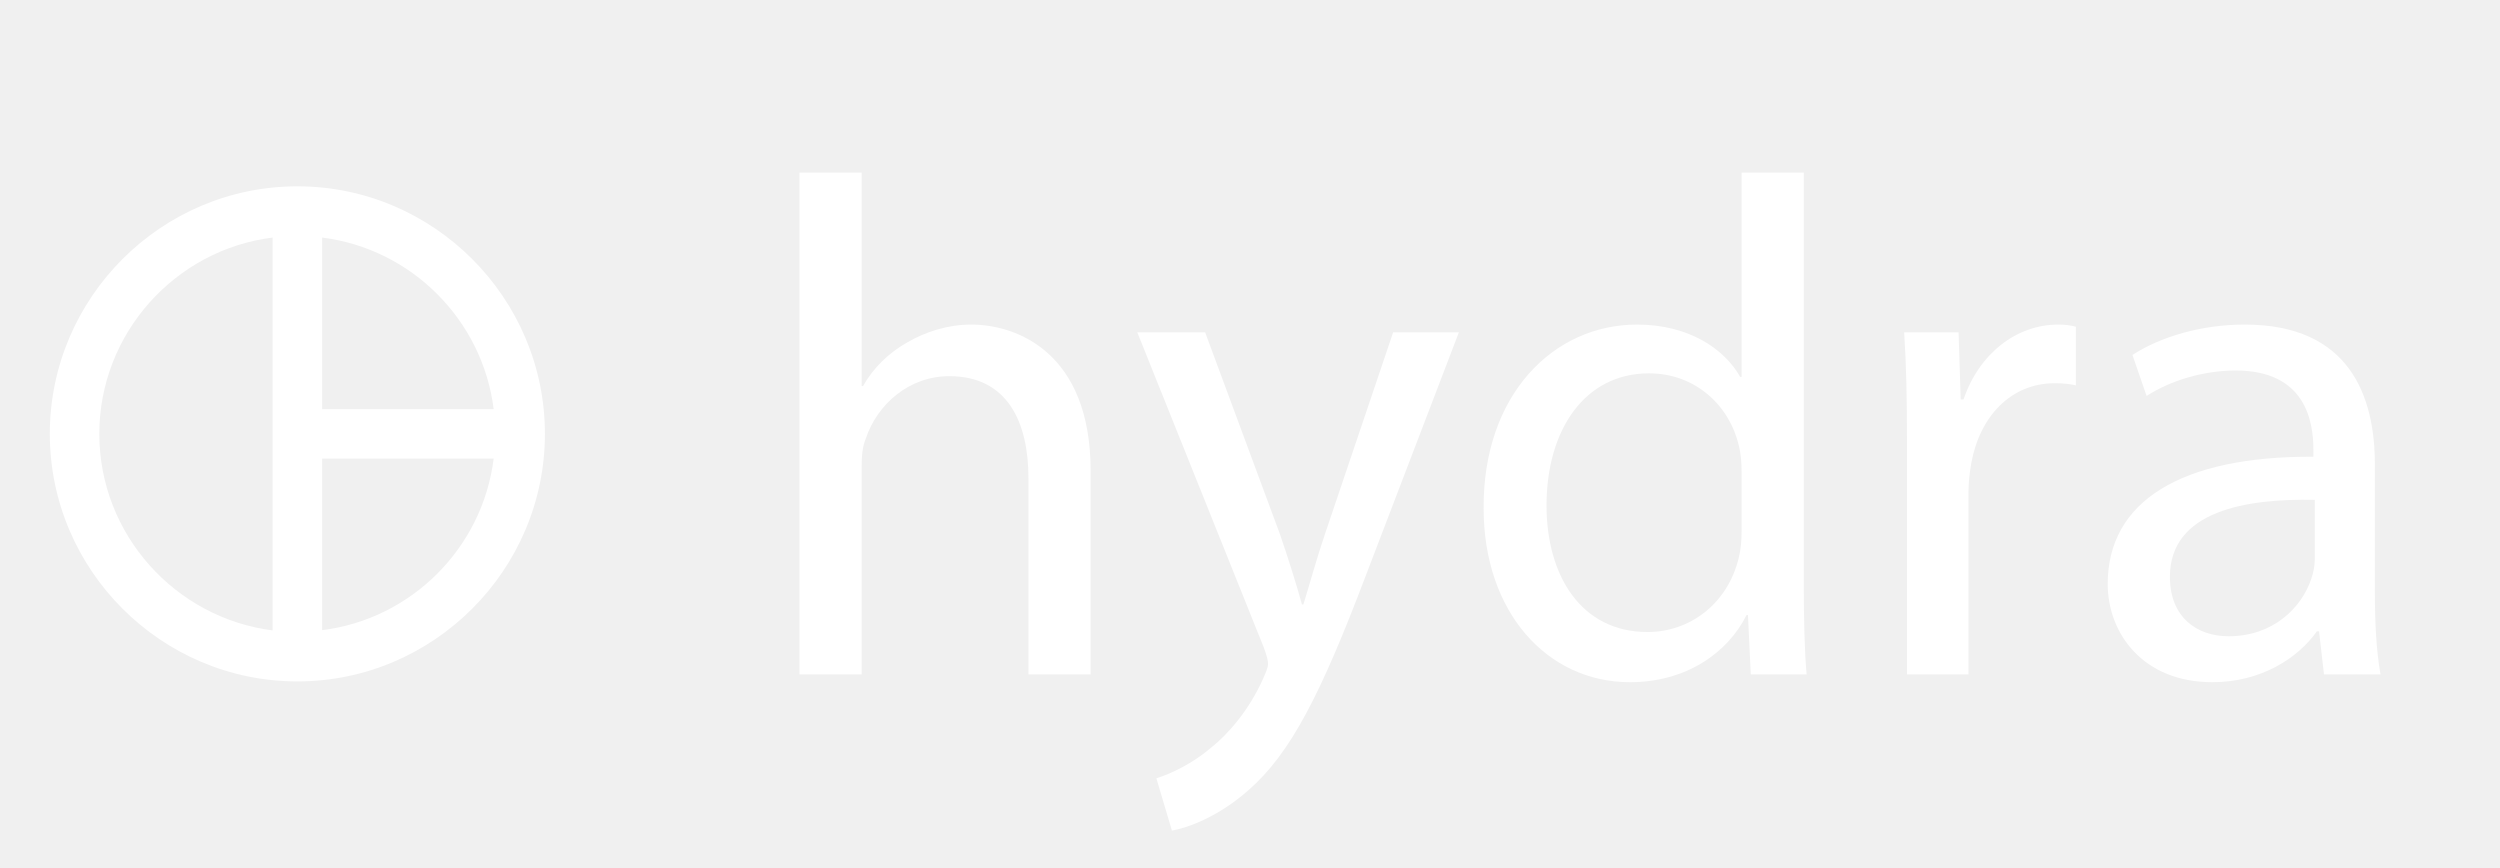
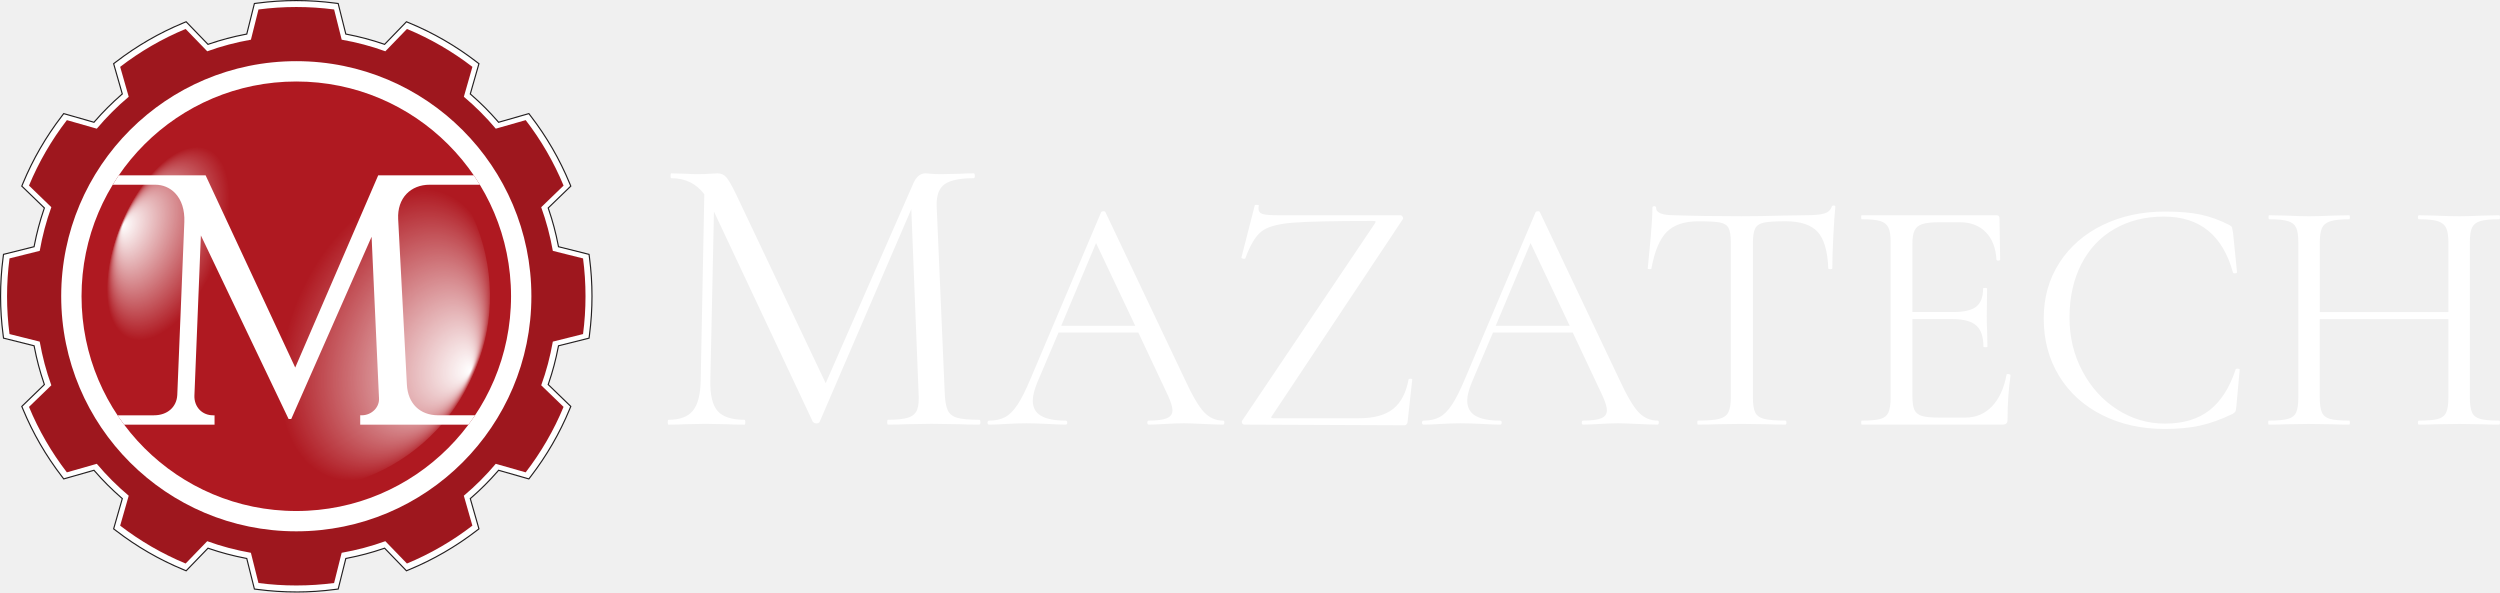
- <svg xmlns="http://www.w3.org/2000/svg" fill="#ffffff" width="357.25px" height="124px" viewBox="0 0 357.25 124">
-   <path d="M42.493,26.625C23.037,26.625,7.118,42.544,7.118,62s15.919,35.375,35.375,35.375S77.868,81.456,77.868,62 S61.949,26.625,42.493,26.625z M46.03,33.947c12.769,1.592,22.925,11.779,24.514,24.516H46.03V33.947z M14.193,62 c0-14.361,10.858-26.318,24.763-28.053v56.139C25.052,88.316,14.193,76.363,14.193,62z M46.03,90.051V65.537h24.514 C68.955,78.307,58.799,88.462,46.03,90.051z" />
-   <path d="M114.24,24.666h8.888v30.502h0.202c1.414-2.525,3.636-4.747,6.363-6.262 c2.626-1.516,5.757-2.525,9.09-2.525c6.564,0,17.068,4.04,17.068,20.906v29.088h-8.888V68.298c0-7.878-2.929-14.544-11.312-14.544 c-5.757,0-10.302,4.04-11.917,8.888c-0.505,1.212-0.606,2.525-0.606,4.242v29.491h-8.888V24.666z" />
-   <path d="M172.215,47.492l10.705,28.885c1.111,3.232,2.323,7.07,3.131,9.999h0.203 c0.908-2.929,1.918-6.666,3.131-10.2l9.695-28.684h9.393l-13.332,34.844c-6.362,16.766-10.705,25.351-16.765,30.603 c-4.343,3.838-8.686,5.354-10.908,5.757l-2.222-7.474c2.222-0.707,5.151-2.121,7.777-4.343c2.424-1.919,5.454-5.353,7.474-9.897 c0.404-0.909,0.707-1.616,0.707-2.121s-0.201-1.212-0.605-2.323l-18.079-45.045H172.215z" />
-   <path d="M257.761,24.666V83.75c0,4.343,0.101,9.292,0.404,12.625h-7.979l-0.403-8.483h-0.202 c-2.727,5.453-8.686,9.595-16.664,9.595c-11.817,0-20.907-9.999-20.907-24.846c-0.101-16.261,9.999-26.26,21.917-26.26 c7.474,0,12.523,3.535,14.745,7.474h0.202V24.666H257.761z M248.873,67.389c0-1.111-0.102-2.626-0.404-3.737 c-1.312-5.655-6.16-10.302-12.826-10.302c-9.191,0-14.645,8.08-14.645,18.887c0,9.898,4.848,18.079,14.442,18.079 c5.959,0,11.413-3.939,13.028-10.605c0.303-1.212,0.404-2.424,0.404-3.838V67.389z" />
-   <path d="M272.508,62.743c0-5.758-0.102-10.706-0.404-15.251h7.776l0.304,9.595h0.403 c2.222-6.565,7.575-10.706,13.534-10.706c1.01,0,1.717,0.102,2.524,0.303v8.383c-0.909-0.201-1.817-0.303-3.03-0.303 c-6.262,0-10.705,4.747-11.918,11.413c-0.201,1.212-0.403,2.626-0.403,4.141v26.058h-8.786V62.743z" />
-   <path d="M332.098,96.375l-0.707-6.161h-0.304c-2.727,3.838-7.979,7.272-14.948,7.272 c-9.896,0-14.947-6.969-14.947-14.039c0-11.816,10.504-18.28,29.391-18.18v-1.01c0-4.04-1.111-11.312-11.109-11.312 c-4.545,0-9.292,1.413-12.727,3.636l-2.02-5.858c4.04-2.626,9.898-4.343,16.059-4.343c14.947,0,18.584,10.201,18.584,19.998v18.28 c0,4.242,0.201,8.383,0.808,11.716H332.098z M330.784,71.429c-9.696-0.202-20.704,1.515-20.704,11.009 c0,5.757,3.838,8.483,8.383,8.483c6.362,0,10.402-4.04,11.816-8.181c0.303-0.909,0.505-1.919,0.505-2.828V71.429z" />
+ <svg xmlns="http://www.w3.org/2000/svg" xmlns:xlink="http://www.w3.org/1999/xlink" viewBox="0 0 2164.28 512.99" version="1.1" id="svg43">
+   <path fill="#e5e5e5" d="M848.76 365.5c0 1.4-.35 2.1-1.04 2.1-7.2 0-12.88-.1-17.05-.35l-24-.35-22.27.35c-3.7.23-8.93.35-15.66.35-.47 0-.7-.7-.7-2.1s.23-2.1.7-2.1c7.88 0 13.75-.64 17.57-1.9 3.83-1.27 6.38-3.54 7.66-6.8 1.27-3.25 1.68-8.35 1.22-15.3l-6.26-158.34-79.34 184.1c-.47.93-1.4 1.4-2.78 1.4-1.16 0-2.2-.46-3.13-1.4l-85.6-182-3.13 146.5c-.23 12.3 1.85 21 6.26 26.1 4.4 5.1 12.18 7.66 23.32 7.66.46 0 .7.7.7 2.1s-.23 2.1-.7 2.1c-6.5 0-11.48-.1-14.96-.35l-18.8-.35-18.1.35c-3.25.23-7.9.35-13.92.35-.47 0-.7-.7-.7-2.1s.23-2.1.7-2.1c9.74 0 16.76-2.6 21.05-7.83s6.55-13.86 6.8-25.93l3.13-161.47c-6.96-9.28-16.48-13.92-28.54-13.92-.47 0-.7-.7-.7-2.1s.23-2.1.7-2.1l12.88.35c2.32.23 5.57.35 9.74.35s7.7-.1 10.6-.35c2.9-.23 5.16-.35 6.8-.35 3 0 5.5 1.1 7.48 3.3s4.8 7.13 8.53 14.8l77.6 163.56 75.86-172.96c2.55-5.8 6.03-8.7 10.44-8.7 1.16 0 2.84.12 5.05.35 2.2.23 5.16.35 8.87.35l16.36-.35c2.55-.23 6.38-.35 11.48-.35.7 0 1.04.7 1.04 2.1s-.35 2.1-1.04 2.1c-11.6 0-19.9 1.7-24.88 5.05-5 3.37-7.37 9.7-7.13 18.97l6.96 161.12c.23 7.2 1.1 12.4 2.6 15.66s4.23 5.45 8.18 6.6c3.94 1.16 10.32 1.74 19.14 1.74.67-.01 1.02.7 1 2.1l.01-.01zm211.18.36c0 1.16-.4 1.74-1.16 1.74-3.67 0-9.38-.2-17.1-.58s-13.34-.58-16.82-.58c-4.25 0-9.67.2-16.24.58-6.2.4-10.92.58-14.2.58-.78 0-1.16-.58-1.16-1.74s.38-1.74 1.16-1.74c7.15 0 12.37-.67 15.66-2.03 3.3-1.35 4.93-3.67 4.93-6.96 0-2.7-1.26-6.86-3.77-12.47l-25.8-54.8H916.4l-18.27 42.92c-2.7 6.57-4.06 11.9-4.06 15.95 0 6 2.37 10.4 7.1 13.2 4.74 2.8 11.84 4.2 21.32 4.2.96 0 1.45.58 1.45 1.74s-.5 1.74-1.45 1.74c-3.48 0-8.5-.2-15.08-.58-7.35-.4-13.73-.58-19.14-.58-5.03 0-10.83.2-17.4.58-5.8.4-10.63.58-14.5.58-.96 0-1.45-.58-1.45-1.74s.5-1.74 1.45-1.74c5.4 0 10-1 13.78-3.04 3.77-2.03 7.34-5.6 10.73-10.73 3.38-5.12 7.1-12.52 11.17-22.2l61.2-144.42c.38-.58 1.06-.87 2.03-.87s1.55.3 1.74.87l68.44 144.13c6.57 14.3 12.18 23.92 16.82 28.86 4.64 4.93 10.15 7.4 16.53 7.4.76 0 1.15.58 1.15 1.74h-.02v-.01zm-141.24-83.8h64.1l-33.93-71.63-30.17 71.63zm271.44-88.47c.58-.97.82-1.6.72-1.88-.1-.3-.82-.44-2.17-.44-34.42 0-57.9.53-70.47 1.6s-21.37 3.62-26.4 7.7c-5.03 4.06-9.57 11.7-13.63 22.9 0 .4-.4.58-1.16.58-.58 0-1.16-.15-1.74-.44s-.78-.53-.58-.72l11.6-45.24c0-.2.4-.3 1.16-.3 1.93 0 2.7.3 2.32.87-.2.58-.3 1.35-.3 2.32 0 2.32 1.1 3.87 3.33 4.64s6.7 1.16 13.5 1.16h105.85c.96 0 1.7.48 2.17 1.45s.44 1.74-.14 2.32l-112.8 169.65c-.77.97-1.06 1.6-.87 1.88s.87.44 2.03.44h73.95c12.95 0 22.8-2.7 29.58-8.12 6.76-5.4 11.2-13.92 13.34-25.52.2-.38.77-.58 1.74-.58.96 0 1.45.2 1.45.58l-4.06 36.83c0 .58-.24 1.2-.72 1.88-.5.68-1.12 1.02-1.9 1.02l-138.62-.58c-.97 0-1.65-.44-2.03-1.3-.4-.87-.3-1.7.3-2.46l114.55-170.23h0zm245.9 172.27c0 1.16-.4 1.74-1.16 1.74-3.67 0-9.38-.2-17.1-.58s-13.34-.58-16.82-.58c-4.25 0-9.67.2-16.24.58-6.2.4-10.92.58-14.2.58-.78 0-1.16-.58-1.16-1.74s.38-1.74 1.16-1.74c7.15 0 12.37-.67 15.66-2.03 3.3-1.35 4.93-3.67 4.93-6.96 0-2.7-1.26-6.86-3.77-12.47l-25.8-54.8h-69.02l-18.27 42.92c-2.7 6.57-4.06 11.9-4.06 15.95 0 6 2.37 10.4 7.1 13.2 4.74 2.8 11.84 4.2 21.32 4.2.96 0 1.45.58 1.45 1.74s-.5 1.74-1.45 1.74c-3.48 0-8.5-.2-15.08-.58-7.35-.4-13.73-.58-19.14-.58-5.03 0-10.83.2-17.4.58-5.8.4-10.63.58-14.5.58-.96 0-1.45-.58-1.45-1.74s.5-1.74 1.45-1.74c5.4 0 10-1 13.78-3.04 3.77-2.03 7.34-5.6 10.73-10.73 3.38-5.12 7.1-12.52 11.17-22.2l61.2-144.42c.38-.58 1.06-.87 2.03-.87s1.55.3 1.74.87l68.44 144.13c6.57 14.3 12.18 23.92 16.82 28.86 4.64 4.93 10.15 7.4 16.53 7.4.76 0 1.15.58 1.15 1.74h-.04v-.01zm-141.23-83.8h64.1l-33.9-71.65-30.16 71.63-.04.02zm148.05-81.22c-6.1 6.2-10.5 16.72-13.2 31.6 0 .4-.53.58-1.6.58s-1.6-.2-1.6-.58l2.6-27.26c.96-11.2 1.45-19.62 1.45-25.23 0-.97.53-1.45 1.6-1.45s1.6.48 1.6 1.45c0 4.25 5.22 6.38 15.66 6.38 16.43.58 35.86.87 58.3.87 11.4 0 23.5-.2 36.25-.58l19.72-.3c6.96 0 12.13-.48 15.5-1.45 3.38-.96 5.56-2.9 6.53-5.8.2-.77.77-1.16 1.74-1.16s1.45.4 1.45 1.16c-.58 5.6-1.16 14.1-1.74 25.52s-.87 20.7-.87 27.84c0 .4-.58.58-1.74.58s-1.74-.2-1.74-.58c-.58-15.08-3.67-25.67-9.28-31.75-5.6-6.1-14.9-9.13-27.84-9.13-8.7 0-14.9.4-18.56 1.16s-6.2 2.42-7.54 4.93c-1.36 2.5-2.03 6.77-2.03 12.76v133.7c0 6 .67 10.34 2.03 13.05 1.35 2.7 3.96 4.54 7.83 5.5 3.86.97 9.96 1.45 18.27 1.45.58 0 .87.58.87 1.74s-.3 1.74-.87 1.74c-6.38 0-11.5-.1-15.37-.3l-22.62-.3-21.75.3c-3.87.2-9.18.3-15.95.3-.4 0-.58-.58-.58-1.74s.2-1.74.58-1.74c8.3 0 14.4-.48 18.27-1.45 3.87-.96 6.53-2.85 7.97-5.65 1.45-2.8 2.18-7.1 2.18-12.9V209.84c0-6-.68-10.2-2.03-12.62-1.36-2.42-3.87-3.96-7.54-4.64-3.67-.67-9.86-1-18.56-1-12.17 0-21.3 3.1-27.4 9.28l.01-.01zm295.36 122.96c.58 0 1.1.1 1.6.3s.73.48.73.87c-1.74 12.18-2.6 24.94-2.6 38.28 0 1.55-.34 2.66-1 3.33-.68.68-1.9 1.02-3.62 1.02H1611.8c-.4 0-.58-.58-.58-1.74s.2-1.74.58-1.74c7.35 0 12.7-.48 16.1-1.45 3.38-.96 5.7-2.85 6.96-5.65 1.25-2.8 1.88-7.1 1.88-12.9v-134.3c0-5.8-.63-10.05-1.88-12.76-1.26-2.7-3.58-4.6-6.96-5.65-3.4-1.06-8.75-1.6-16.1-1.6-.4 0-.58-.58-.58-1.74s.2-1.74.58-1.74h116.58c1.74 0 2.6.87 2.6 2.6l.58 35.67c0 .58-.5.92-1.45 1.02-.97.1-1.55-.15-1.74-.73-.58-10.25-3.67-18.22-9.28-23.92s-13.05-8.56-22.33-8.56h-17.7c-6.77 0-11.75.53-14.93 1.6-3.2 1.06-5.42 2.9-6.67 5.5-1.26 2.6-1.88 6.53-1.88 11.75v58.87h35.38c9.28 0 15.9-1.54 19.87-4.64 3.96-3.1 5.95-8.3 5.95-15.66 0-.38.58-.58 1.74-.58s1.74.2 1.74.58l-.3 23.5c0 5.6.1 9.86.3 12.76l.3 13.92c0 .4-.58.58-1.74.58s-1.74-.2-1.74-.58c0-8.5-2.08-14.6-6.24-18.27s-11.07-5.5-20.74-5.5h-34.5v66.7c0 5.42.58 9.38 1.74 11.9s3.3 4.25 6.38 5.22 7.92 1.45 14.5 1.45h23.2c9.28 0 17-3.3 23.2-9.86 6.18-6.57 10.34-15.66 12.47-27.26-.01-.4.38-.6 1.15-.6h-.02zM1905 185.77c8.3 1.74 16.62 4.74 24.94 9 1.35.77 2.12 1.45 2.32 2.03s.48 2.03.87 4.35l3.48 34.5c0 .58-.54.92-1.6 1-1.07.1-1.7-.14-1.9-.72-8.9-32.3-28.8-48.43-59.74-48.43-16.24 0-30.55 3.58-42.92 10.73-12.38 7.15-21.95 17.35-28.7 30.6-6.77 13.25-10.15 28.67-10.15 46.26 0 16.82 3.72 32.24 11.17 46.25 7.44 14.02 17.5 25.08 30.16 33.2s26.44 12.18 41.33 12.18c15.85 0 28.7-3.87 38.57-11.6s17.4-19.52 22.62-35.38c0-.38.48-.58 1.45-.58 1.35 0 2.03.3 2.03.87l-2.9 31.9c-.2 2.32-.48 3.77-.87 4.35s-1.16 1.26-2.32 2.03c-10.05 4.83-19.48 8.22-28.27 10.15-8.8 1.93-18.9 2.9-30.3 2.9-20.3 0-38.43-4-54.38-12.04-15.95-8.02-28.38-19.28-37.27-33.78s-13.34-31.13-13.34-49.88c0-18.17 4.54-34.26 13.63-48.28 9.08-14.02 21.6-24.9 37.55-32.63s33.88-11.6 53.8-11.6c12.17 0 22.4.87 30.73 2.6v.02h.01zm259.24 180.1c0 1.16-.3 1.74-.87 1.74-6 0-10.73-.1-14.2-.3l-20-.3-21.46.3c-3.3.2-7.83.3-13.63.3-.58 0-.87-.58-.87-1.74s.3-1.74.87-1.74c7.54 0 13.05-.48 16.53-1.45 3.48-.96 5.85-2.85 7.1-5.65s1.88-7.1 1.88-12.9v-67.86h-111.36v67.86c0 5.8.62 10.1 1.88 12.9 1.25 2.8 3.62 4.7 7.1 5.65 3.48.97 9 1.45 16.53 1.45.38 0 .58.58.58 1.74s-.2 1.74-.58 1.74c-6 0-10.73-.1-14.2-.3l-20.88-.3-20 .3c-3.48.2-8.32.3-14.5.3-.4 0-.58-.58-.58-1.74s.2-1.74.58-1.74c7.34 0 12.8-.48 16.38-1.45 3.58-.96 6-2.85 7.25-5.65s1.88-7.1 1.88-12.9v-134.3c0-5.8-.63-10.05-1.88-12.76-1.26-2.7-3.62-4.6-7.1-5.65-3.48-1.06-8.9-1.6-16.24-1.6-.4 0-.58-.58-.58-1.74s.2-1.74.58-1.74l14.8.3c8.12.4 14.6.58 19.43.58 5.6 0 12.66-.2 21.17-.58l13.92-.3c.38 0 .58.58.58 1.74s-.2 1.74-.58 1.74c-7.35 0-12.8.58-16.38 1.74s-6 3.14-7.25 5.94c-1.26 2.8-1.88 7.1-1.88 12.9v59.74h111.36V210.4c0-5.8-.63-10.1-1.88-12.9-1.26-2.8-3.62-4.8-7.1-5.94-3.48-1.16-9-1.74-16.53-1.74-.58 0-.87-.58-.87-1.74s.3-1.74.87-1.74l13.63.3c8.5.4 15.66.58 21.46.58 5.22 0 11.9-.2 20-.58l14.2-.3c.58 0 .87.58.87 1.74s-.3 1.74-.87 1.74c-7.35 0-12.76.53-16.24 1.6-3.48 1.06-5.85 2.95-7.1 5.65-1.26 2.7-1.88 6.96-1.88 12.76V344.1c0 5.8.62 10.1 1.88 12.9 1.25 2.8 3.62 4.7 7.1 5.65 3.48.97 8.9 1.45 16.24 1.45.6 0 .88.58.88 1.74l-.04.03z" id="path9" style="fill:#ffffff;fill-opacity:1" />
+   <path fill="#fff" stroke="#231f20" stroke-miterlimit="10" d="M256.5 512.47a258.01 258.01 0 0 1-33.46-2.18l-2.8-.36-6.62-26.45-1.28-.25c-10.62-2.05-21.07-4.82-31.05-8.24l-1.22-.42-18.92 19.56-2.6-1.08c-20.66-8.56-40.15-19.84-57.94-33.52l-2.23-1.7 7.5-26.2-.98-.85a233.43 233.43 0 0 1-22.68-22.68l-.85-.98-26.2 7.48-1.7-2.23c-13.68-17.8-24.96-37.3-33.52-57.94l-1.08-2.6 19.56-18.92-.42-1.23c-3.42-9.96-6.2-20.4-8.24-31.05l-.25-1.28-26.46-6.62-.36-2.8a256.39 256.39 0 0 1-2.2-33.46c0-11.13.73-22.4 2.18-33.47l.36-2.8 26.46-6.62.25-1.28c2.05-10.63 4.83-21.07 8.25-31.03l.42-1.23-19.56-18.92 1.08-2.6c8.56-20.65 19.84-40.15 33.52-57.94l1.7-2.23 26.2 7.5.85-.98c7-8.04 14.64-15.67 22.68-22.68l.98-.85-7.5-26.2 2.23-1.7c17.8-13.68 37.3-24.96 57.94-33.52l2.6-1.08 18.92 19.56 1.23-.42c9.96-3.42 20.4-6.2 31.05-8.24l1.28-.25 6.62-26.45 2.8-.36C234.14 1.23 245.3.5 256.5.5s22.37.73 33.46 2.18l2.8.36 6.62 26.45 1.28.25c10.64 2.05 21.08 4.83 31.05 8.24l1.23.42 18.92-19.56 2.6 1.08c20.65 8.56 40.15 19.84 57.94 33.52l2.23 1.7-7.5 26.2.98.85a233.43 233.43 0 0 1 22.68 22.68l.85.98 26.2-7.5 1.7 2.23c13.68 17.8 24.96 37.3 33.52 57.94l1.08 2.6-19.56 18.92.42 1.23c3.42 9.96 6.2 20.4 8.25 31.05l.25 1.27 26.45 6.62.36 2.8c1.45 11.06 2.18 22.32 2.18 33.47s-.73 22.4-2.18 33.46l-.36 2.8-26.45 6.62-.25 1.27c-2.05 10.64-4.83 21.1-8.25 31.05l-.42 1.23 19.56 18.92-1.08 2.6c-8.56 20.66-19.84 40.15-33.52 57.94l-1.7 2.23-26.2-7.48-.85.98a233.43 233.43 0 0 1-22.68 22.68l-.98.85 7.5 26.2-2.23 1.7c-17.8 13.68-37.3 24.96-57.94 33.52l-2.6 1.08-18.92-19.56-1.22.42c-9.98 3.42-20.43 6.2-31.05 8.24l-1.28.25-6.62 26.45-2.8.36c-11.08 1.46-22.34 2.2-33.47 2.2v-.02z" id="path11" />
+   <circle fill="#af1921" cx="256.5" cy="256.47" r="198.44" id="circle13" />
+   <circle fill="none" stroke="#fff" stroke-width="25.048" cx="256.5" cy="256.47" r="198.44" id="circle15" />
+   <radialGradient id="A" cx="1645.507" cy="831.172" r="60.26" fx="1703.184" fy="831.158" gradientTransform="matrix(1.9895 0.8546 -1.3673 3.1832 -1844.624 -3780.206)" gradientUnits="userSpaceOnUse">
+     <stop offset="0" stop-color="#fff" id="stop17" />
+     <stop offset=".635" stop-color="#fff" stop-opacity="0" id="stop19" />
+   </radialGradient>
+   <path fill="url(#A)" d="M415.78 204.17c-15.77-48.13-51.2-84.28-94.48-102.54L190.7 411.4c36.06 15.22 77.54 18.03 117.65 4.9 88.25-28.93 136.35-123.9 107.43-212.13z" id="path22" />
+   <radialGradient id="B" cx="3448.67" cy="1013.307" r="38.78" fx="3485.789" fy="1013.299" gradientTransform="matrix(-1.983 -0.8203 -1.6455 3.9766 8686.3 -975.422)" gradientUnits="userSpaceOnUse">
+     <stop offset="0" stop-color="#fff" id="stop24" />
+     <stop offset=".531" stop-color="#fff" stop-opacity="0" id="stop26" />
+   </radialGradient>
+   <path fill="url(#B)" d="M182.97 106c45.2-22.43 95.44-22.45 138.33-4.4L190.7 411.4c-35.75-15.05-66.4-42.65-84.73-80.43-40.34-83.13-5.86-183.84 77-224.96V106z" id="path29" />
+   <path fill="#9e171e" d="M468.56 179.37l19.34-18.7c-8.45-20.4-19.52-39.42-32.8-56.67l-25.9 7.4a226.76 226.76 0 0 0-27.63-27.63l7.4-25.9c-17.25-13.27-36.28-24.34-56.67-32.8L333.6 44.4c-12.14-4.42-24.8-7.76-37.8-10.05L289.25 8.2c-10.72-1.4-21.64-2.13-32.74-2.13s-22.02.73-32.74 2.13l-6.55 26.16c-13 2.3-25.66 5.63-37.8 10.05L160.7 25.07c-20.4 8.45-39.42 19.52-56.67 32.8l7.4 25.9A226.76 226.76 0 0 0 83.8 111.4L57.9 104c-13.37 17.36-24.4 36.42-32.8 56.66l19.34 18.7c-4.42 12.14-7.76 24.8-10.05 37.8L8.23 223.7c-1.4 10.86-2.13 21.8-2.13 32.76 0 11.1.73 22.02 2.13 32.74l26.16 6.55c2.3 13 5.63 25.66 10.05 37.8l-19.34 18.7c8.45 20.4 19.52 39.42 32.8 56.67l25.9-7.4a226.76 226.76 0 0 0 27.63 27.63l-7.4 25.9c17.25 13.27 36.28 24.34 56.67 32.8l18.7-19.34c12.14 4.42 24.8 7.76 37.8 10.05l6.55 26.16c10.72 1.4 21.64 2.13 32.74 2.13s22.02-.73 32.74-2.13l6.55-26.16c13-2.3 25.66-5.63 37.8-10.05l18.7 19.34c20.4-8.45 39.42-19.52 56.67-32.8l-7.4-25.9a226.76 226.76 0 0 0 27.63-27.63l25.9 7.4c13.27-17.25 24.34-36.28 32.8-56.67l-19.34-18.7c4.42-12.14 7.76-24.8 10.05-37.8l26.16-6.55c1.4-10.72 2.13-21.64 2.13-32.74s-.73-22.02-2.13-32.74l-26.16-6.55c-2.3-13-5.66-25.65-10.07-37.8l.04-.02zM256.5 459.97c-112.4 0-203.52-91.12-203.52-203.52S144.1 52.95 256.5 52.95s203.52 91.12 203.52 203.52-91.12 203.5-203.52 203.5z" id="path31" />
+   <defs id="defs34">
+     <circle id="C" cx="256.5" cy="256.47" r="185.94" />
+   </defs>
+   <clipPath id="D">
+     <use xlink:href="#C" id="use36" />
+   </clipPath>
+   <g clip-path="url(#D)" id="g41">
+     <path fill="#fff" d="M311.84 367.65v-8.13h1.32c4.27 0 8.38-1.77 11.27-4.85 2.6-2.8 3.92-6.34 3.68-10l-6.42-139.7-69.56 157.78h-2.28L173.9 203.8l-5.6 138.8c-.13 4.73 1.48 9.08 4.54 12.23 2.95 3.03 7.06 4.7 11.58 4.7h1.32v8.13H96.92v-8.13h36.37c11.56 0 19.67-7.1 20.18-17.63l6.1-149.64c.43-10.52-2.35-19.2-8.04-25.14-4.46-4.64-10.52-7.2-17.08-7.2H96.92v-8.13H178l77.58 166.4 71.83-166.4h88.92v8.13h-44.48c-7.96 0-15.03 2.8-19.9 7.9-5.16 5.4-7.67 12.94-7.26 21.8l7.56 143.25c.82 16.44 11.23 26.64 27.16 26.64h36.92v8.13h-104.5l.01.02z" id="path39" />
+   </g>
</svg>
